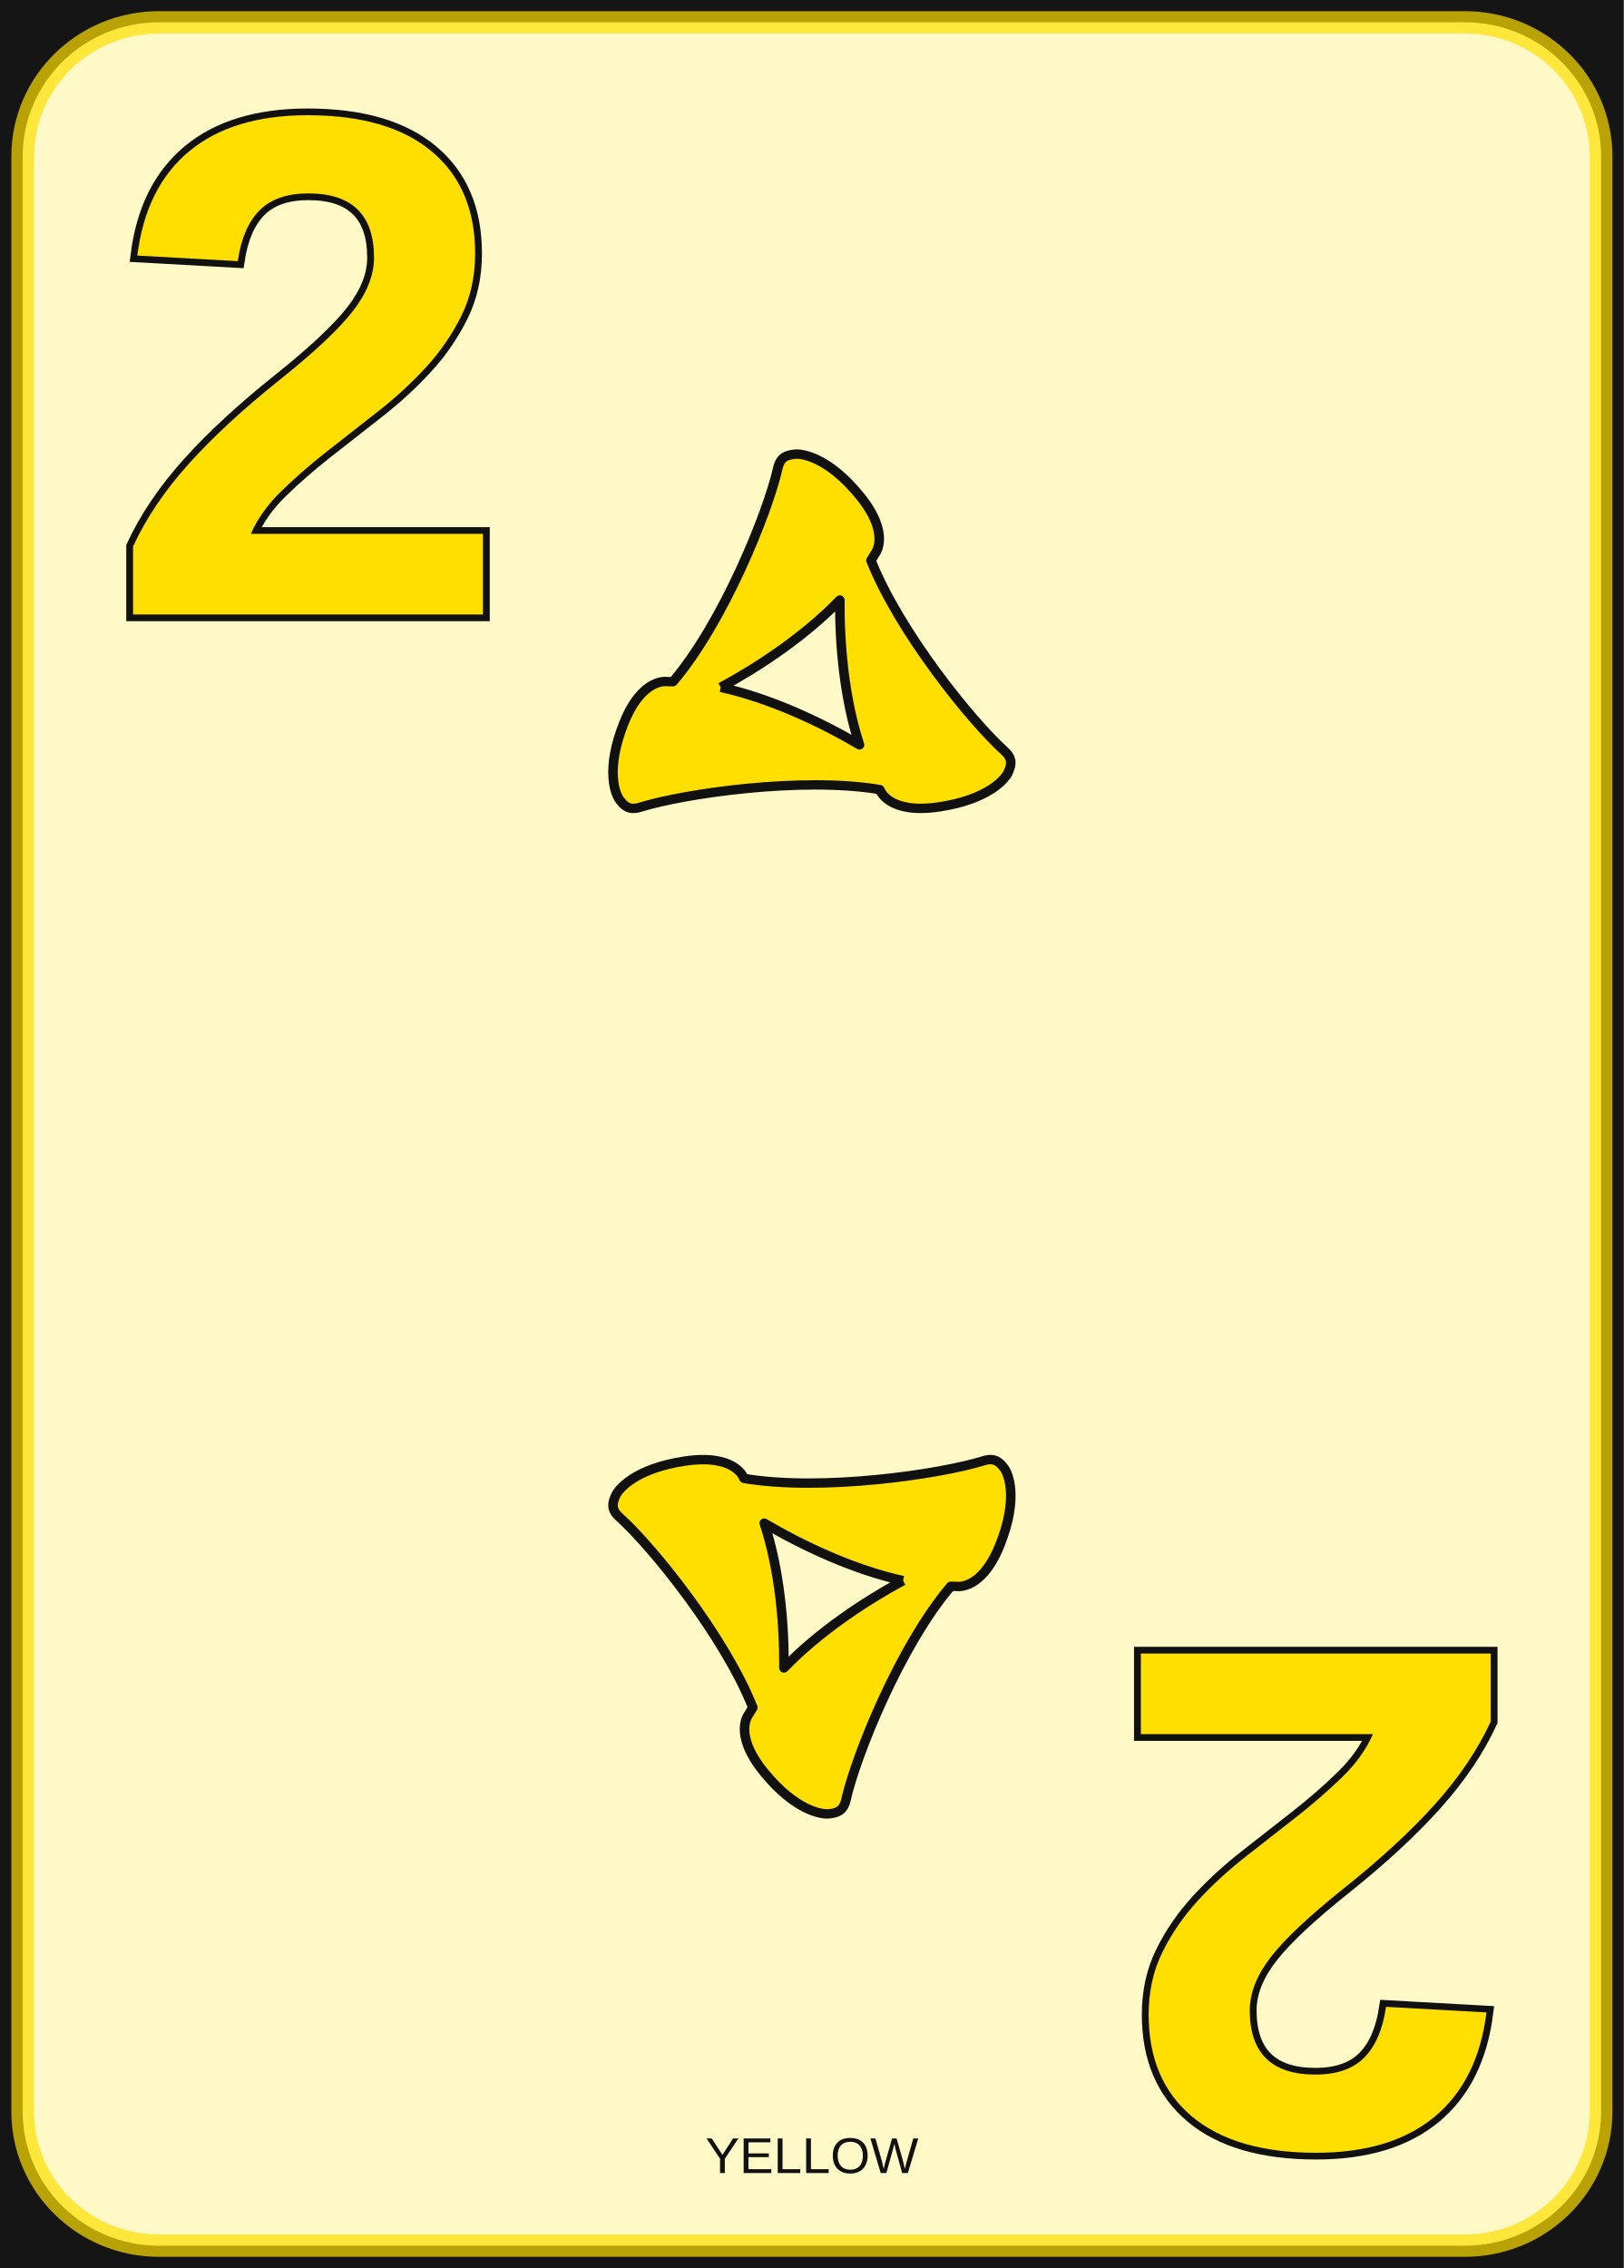
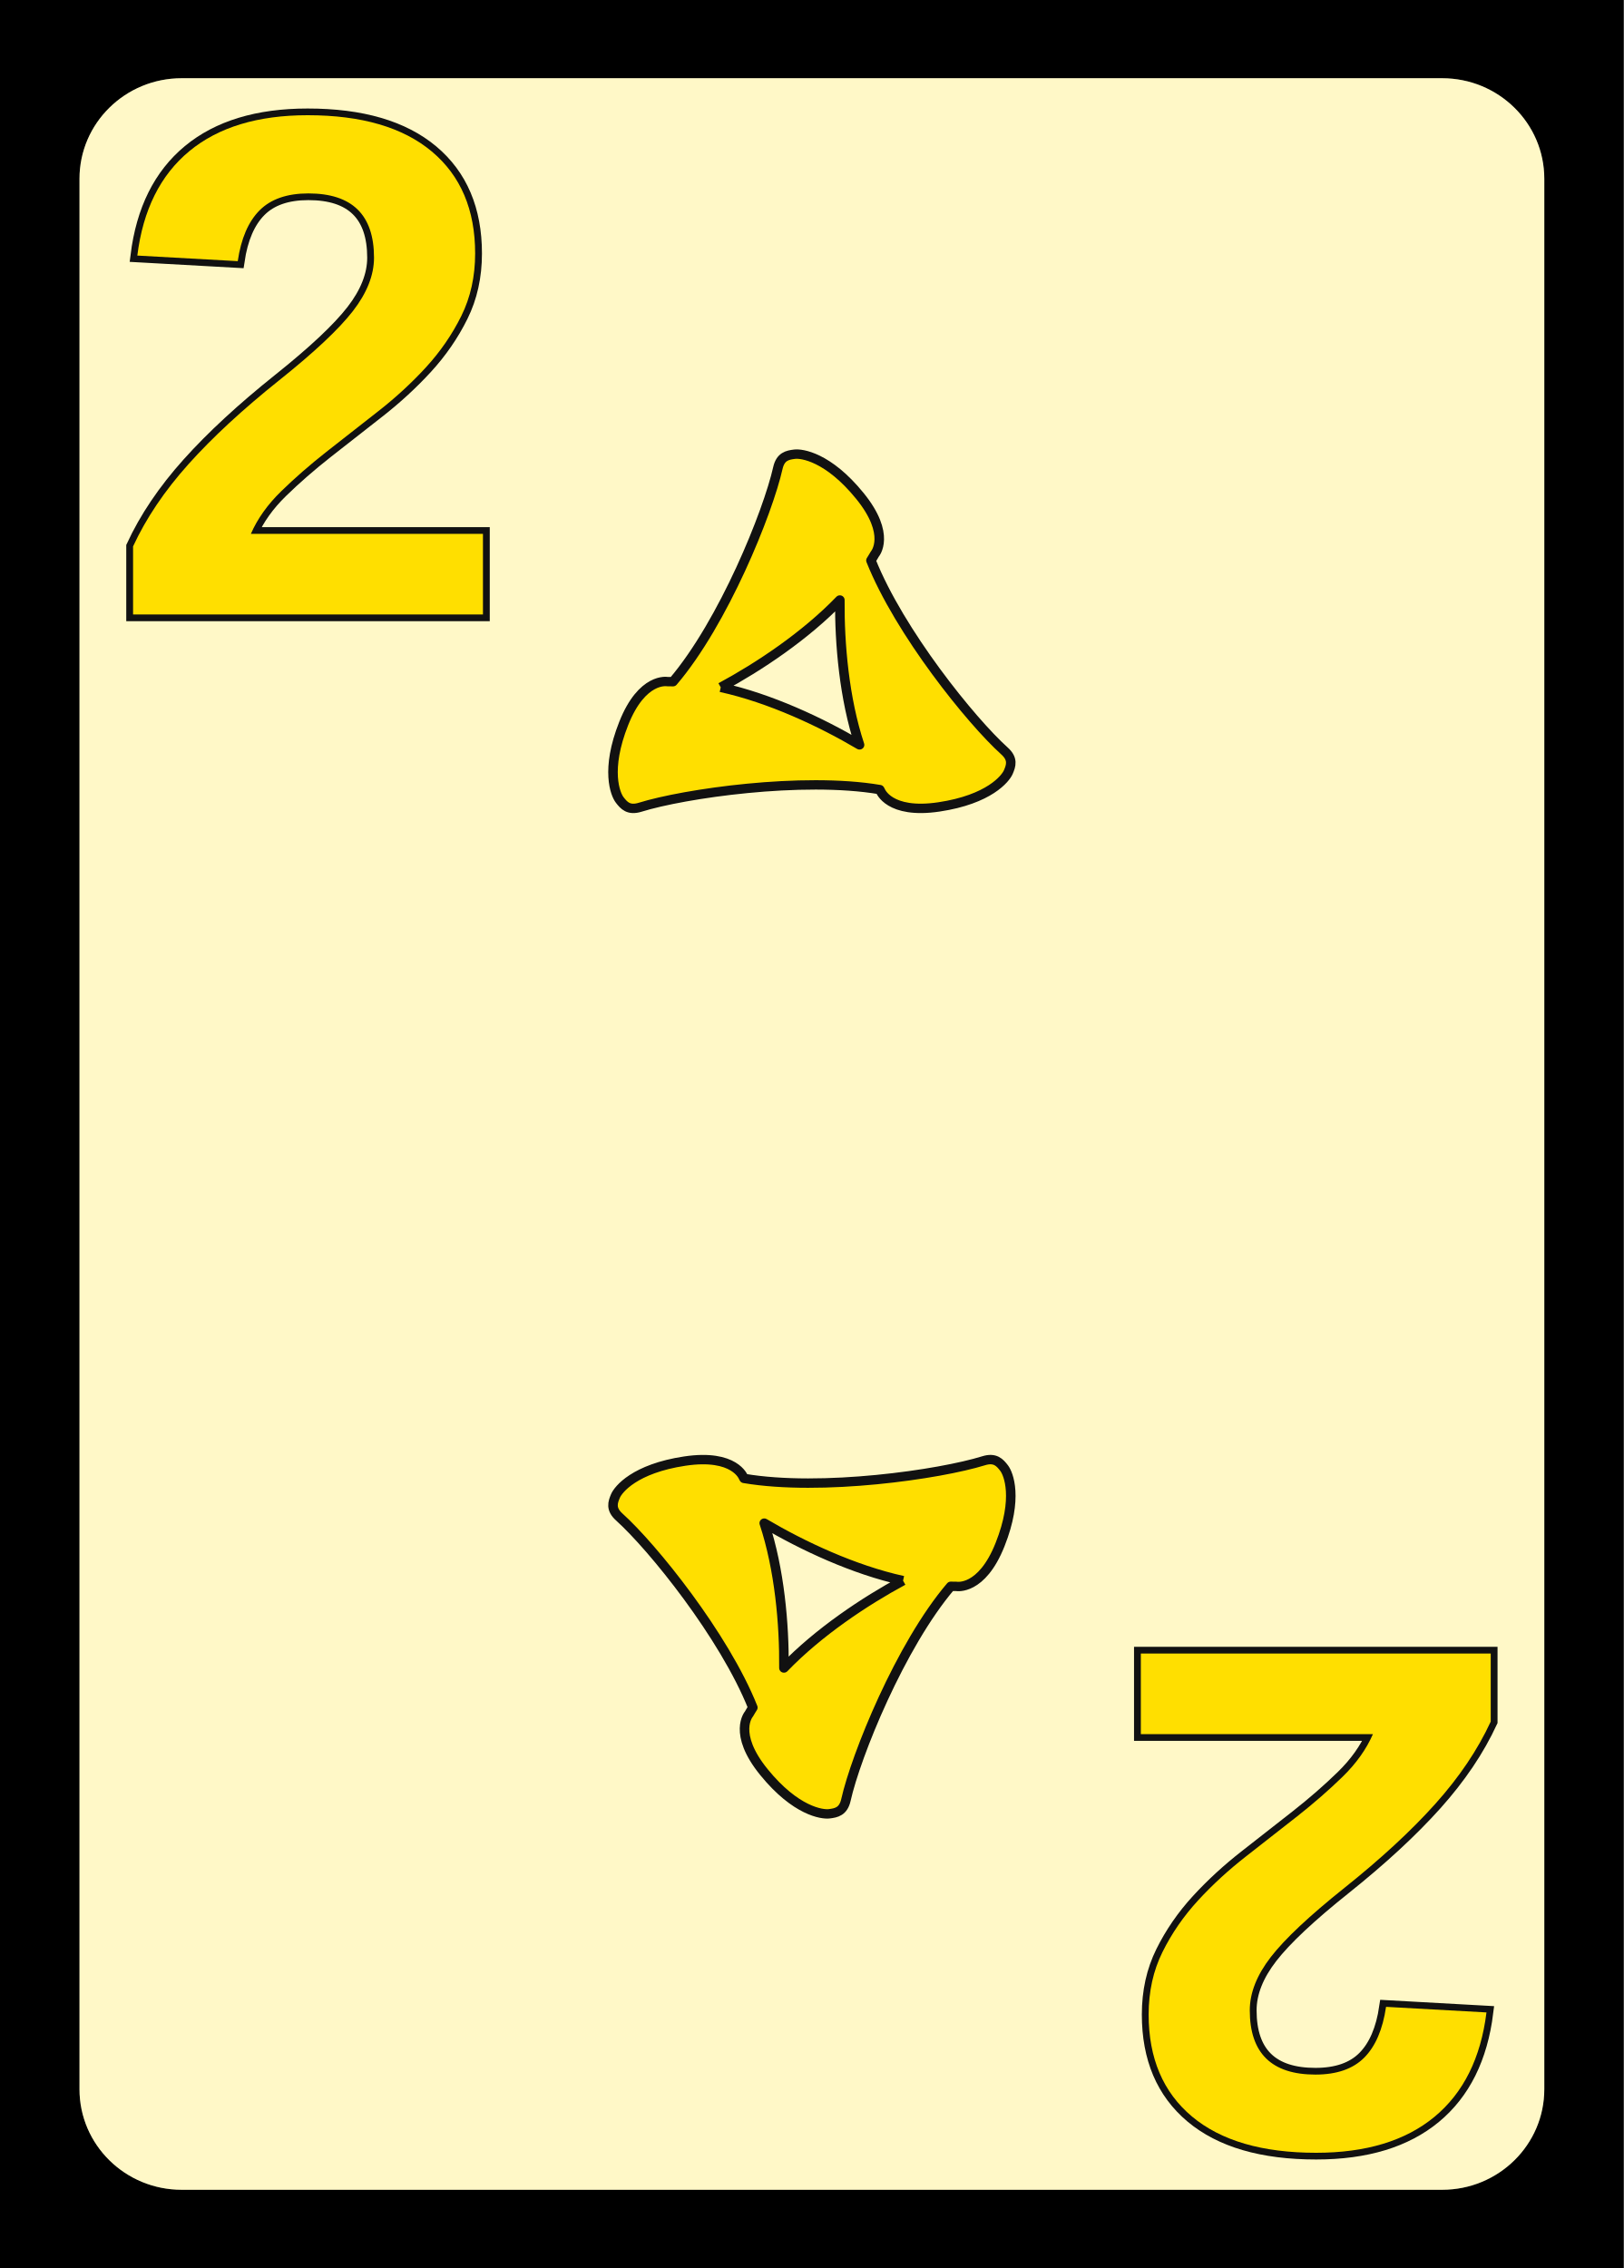
<svg xmlns="http://www.w3.org/2000/svg" width="63mm" height="88mm" viewBox="0 0 286 406" preserveAspectRatio="none" role="img" aria-labelledby="title">
-   <rect width="286" height="406" fill="#151515" />
-   <rect x="4" y="4" width="278" height="398" rx="24" fill="white" />
-   <rect x="4" y="4" width="278" height="398" rx="24" fill="#ffdf00" fill-opacity="0.22" stroke="#ffdf00" stroke-opacity=".7" stroke-width="4" />
+   <rect width="286" height="406" fill="#000" />
+   <rect x="14" y="14" width="258" height="378" rx="18" fill="white" />
+   <rect x="14" y="14" width="258" height="378" rx="18" fill="#ffdf00" fill-opacity="0.22" />
  <text x="19" y="110" font-family="Arial,Helvetica,sans-serif" font-size="128" font-weight="700" fill="#ffdf00" stroke="#111" stroke-width="2.4" paint-order="stroke fill">2</text>
  <g transform="translate(286 406) rotate(180)">
    <text x="19" y="110" font-family="Arial,Helvetica,sans-serif" font-size="128" font-weight="700" fill="#ffdf00" stroke="#111" stroke-width="2.4" paint-order="stroke fill">2</text>
  </g>
  <g transform="translate(143 113) rotate(0) scale(0.56)">
    <path d="M-28.673 17.938C-16.652 11.349 -2.065 1.479 8.793 -9.983C8.669 4.052 10.183 21.557 14.985 36.326C2.971 29.107 -13.169 21.388 -28.673 17.938M60.554 38.25C50.157 28.75 27.565 0.322 18.572 -22.634C18.975 -23.315 19.43 -24 19.8 -24.694C19.8 -24.694 25.07 -30.795 15.076 -43.277C5.096 -55.76 -3.221 -56.871 -5.444 -56.591C-7.666 -56.312 -9.882 -55.896 -10.707 -52.153C-13.826 -38.034 -27.783 -2.829 -43.683 16.125C-44.274 16.125 -44.878 16.082 -45.457 16.104C-45.457 16.104 -53.377 14.583 -59.186 29.476C-65.008 44.362 -61.805 52.127 -60.46 53.908C-59.115 55.693 -57.64 57.41 -53.988 56.253C-40.258 51.906 -3.026 46.422 21.346 50.62C21.412 50.716 21.462 50.84 21.529 50.937C21.529 50.937 24.167 58.559 39.976 56.155C55.779 53.745 60.892 47.091 61.77 45.038C62.634 42.978 63.394 40.834 60.555 38.254Z" fill="#ffdf00" stroke="#111" stroke-width="3" stroke-linejoin="round" />
  </g>
  <g transform="translate(143 293) rotate(180) scale(0.56)">
    <path d="M-28.673 17.938C-16.652 11.349 -2.065 1.479 8.793 -9.983C8.669 4.052 10.183 21.557 14.985 36.326C2.971 29.107 -13.169 21.388 -28.673 17.938M60.554 38.25C50.157 28.75 27.565 0.322 18.572 -22.634C18.975 -23.315 19.43 -24 19.8 -24.694C19.8 -24.694 25.07 -30.795 15.076 -43.277C5.096 -55.76 -3.221 -56.871 -5.444 -56.591C-7.666 -56.312 -9.882 -55.896 -10.707 -52.153C-13.826 -38.034 -27.783 -2.829 -43.683 16.125C-44.274 16.125 -44.878 16.082 -45.457 16.104C-45.457 16.104 -53.377 14.583 -59.186 29.476C-65.008 44.362 -61.805 52.127 -60.46 53.908C-59.115 55.693 -57.64 57.41 -53.988 56.253C-40.258 51.906 -3.026 46.422 21.346 50.62C21.412 50.716 21.462 50.84 21.529 50.937C21.529 50.937 24.167 58.559 39.976 56.155C55.779 53.745 60.892 47.091 61.77 45.038C62.634 42.978 63.394 40.834 60.555 38.254Z" fill="#ffdf00" stroke="#111" stroke-width="3" stroke-linejoin="round" />
  </g>
-   <text x="143" y="389" font-family="Arial,sans-serif" font-size="9" text-anchor="middle" fill="#111">YELLOW</text>
</svg>
